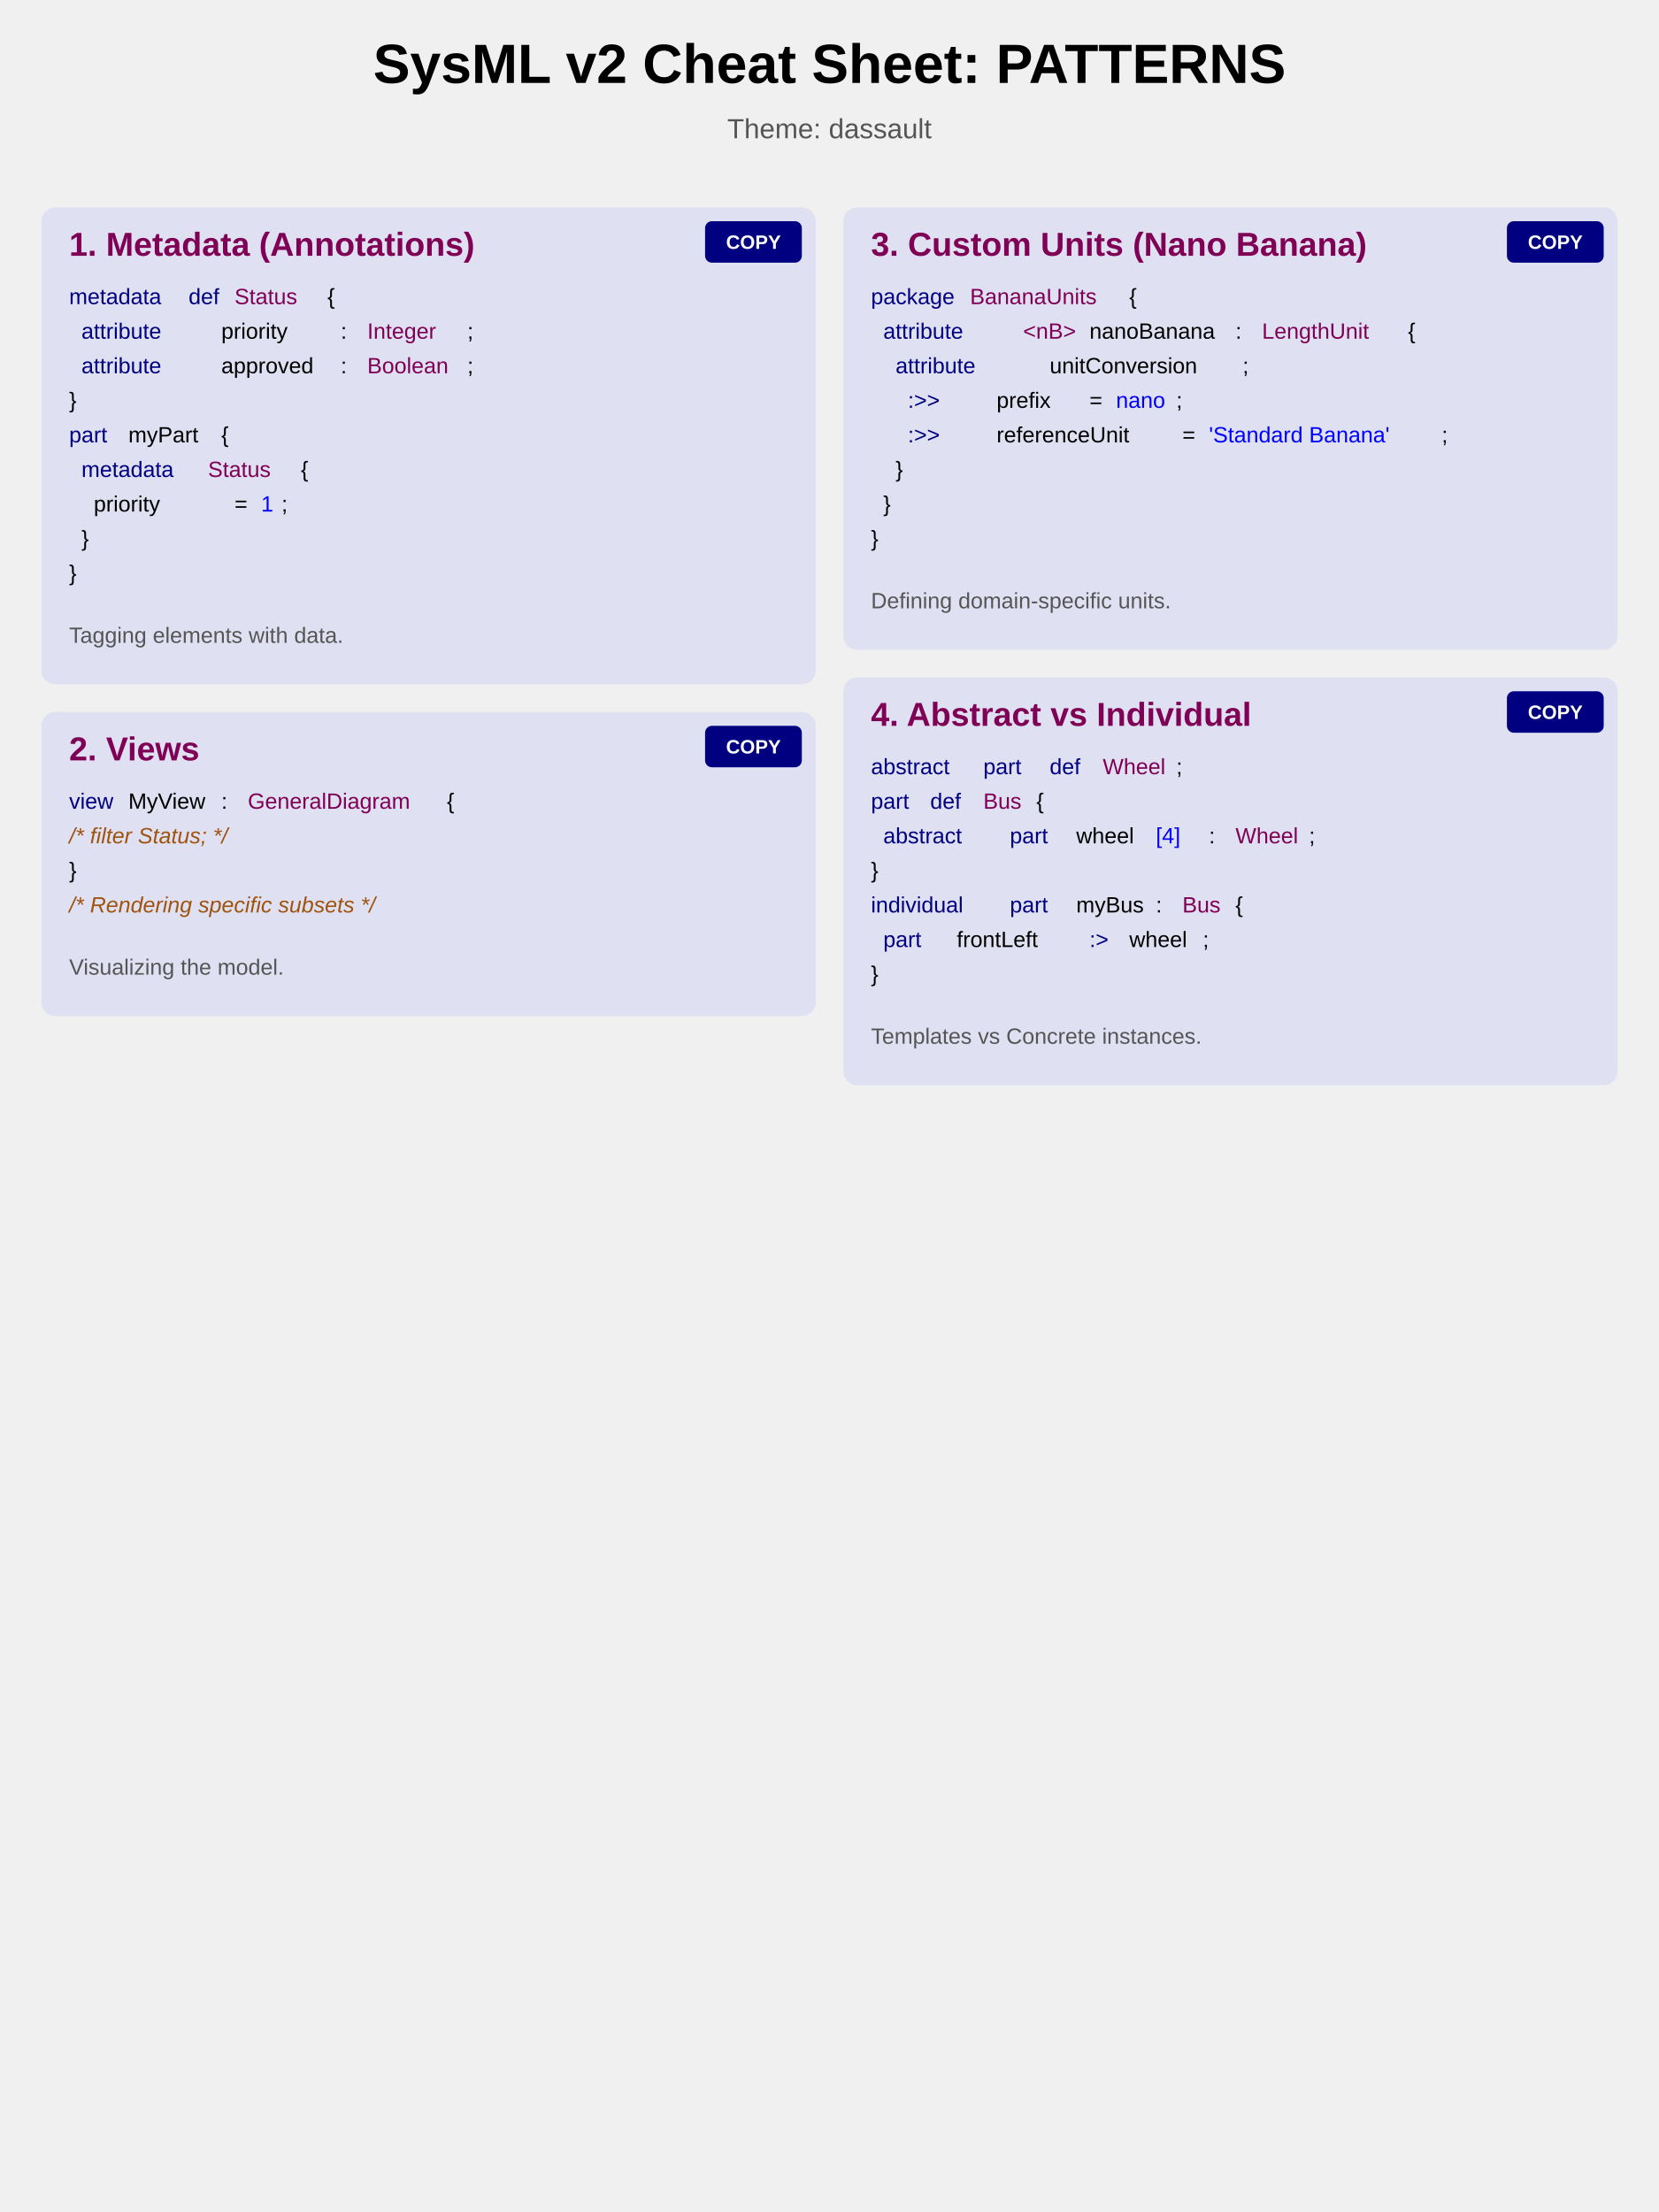
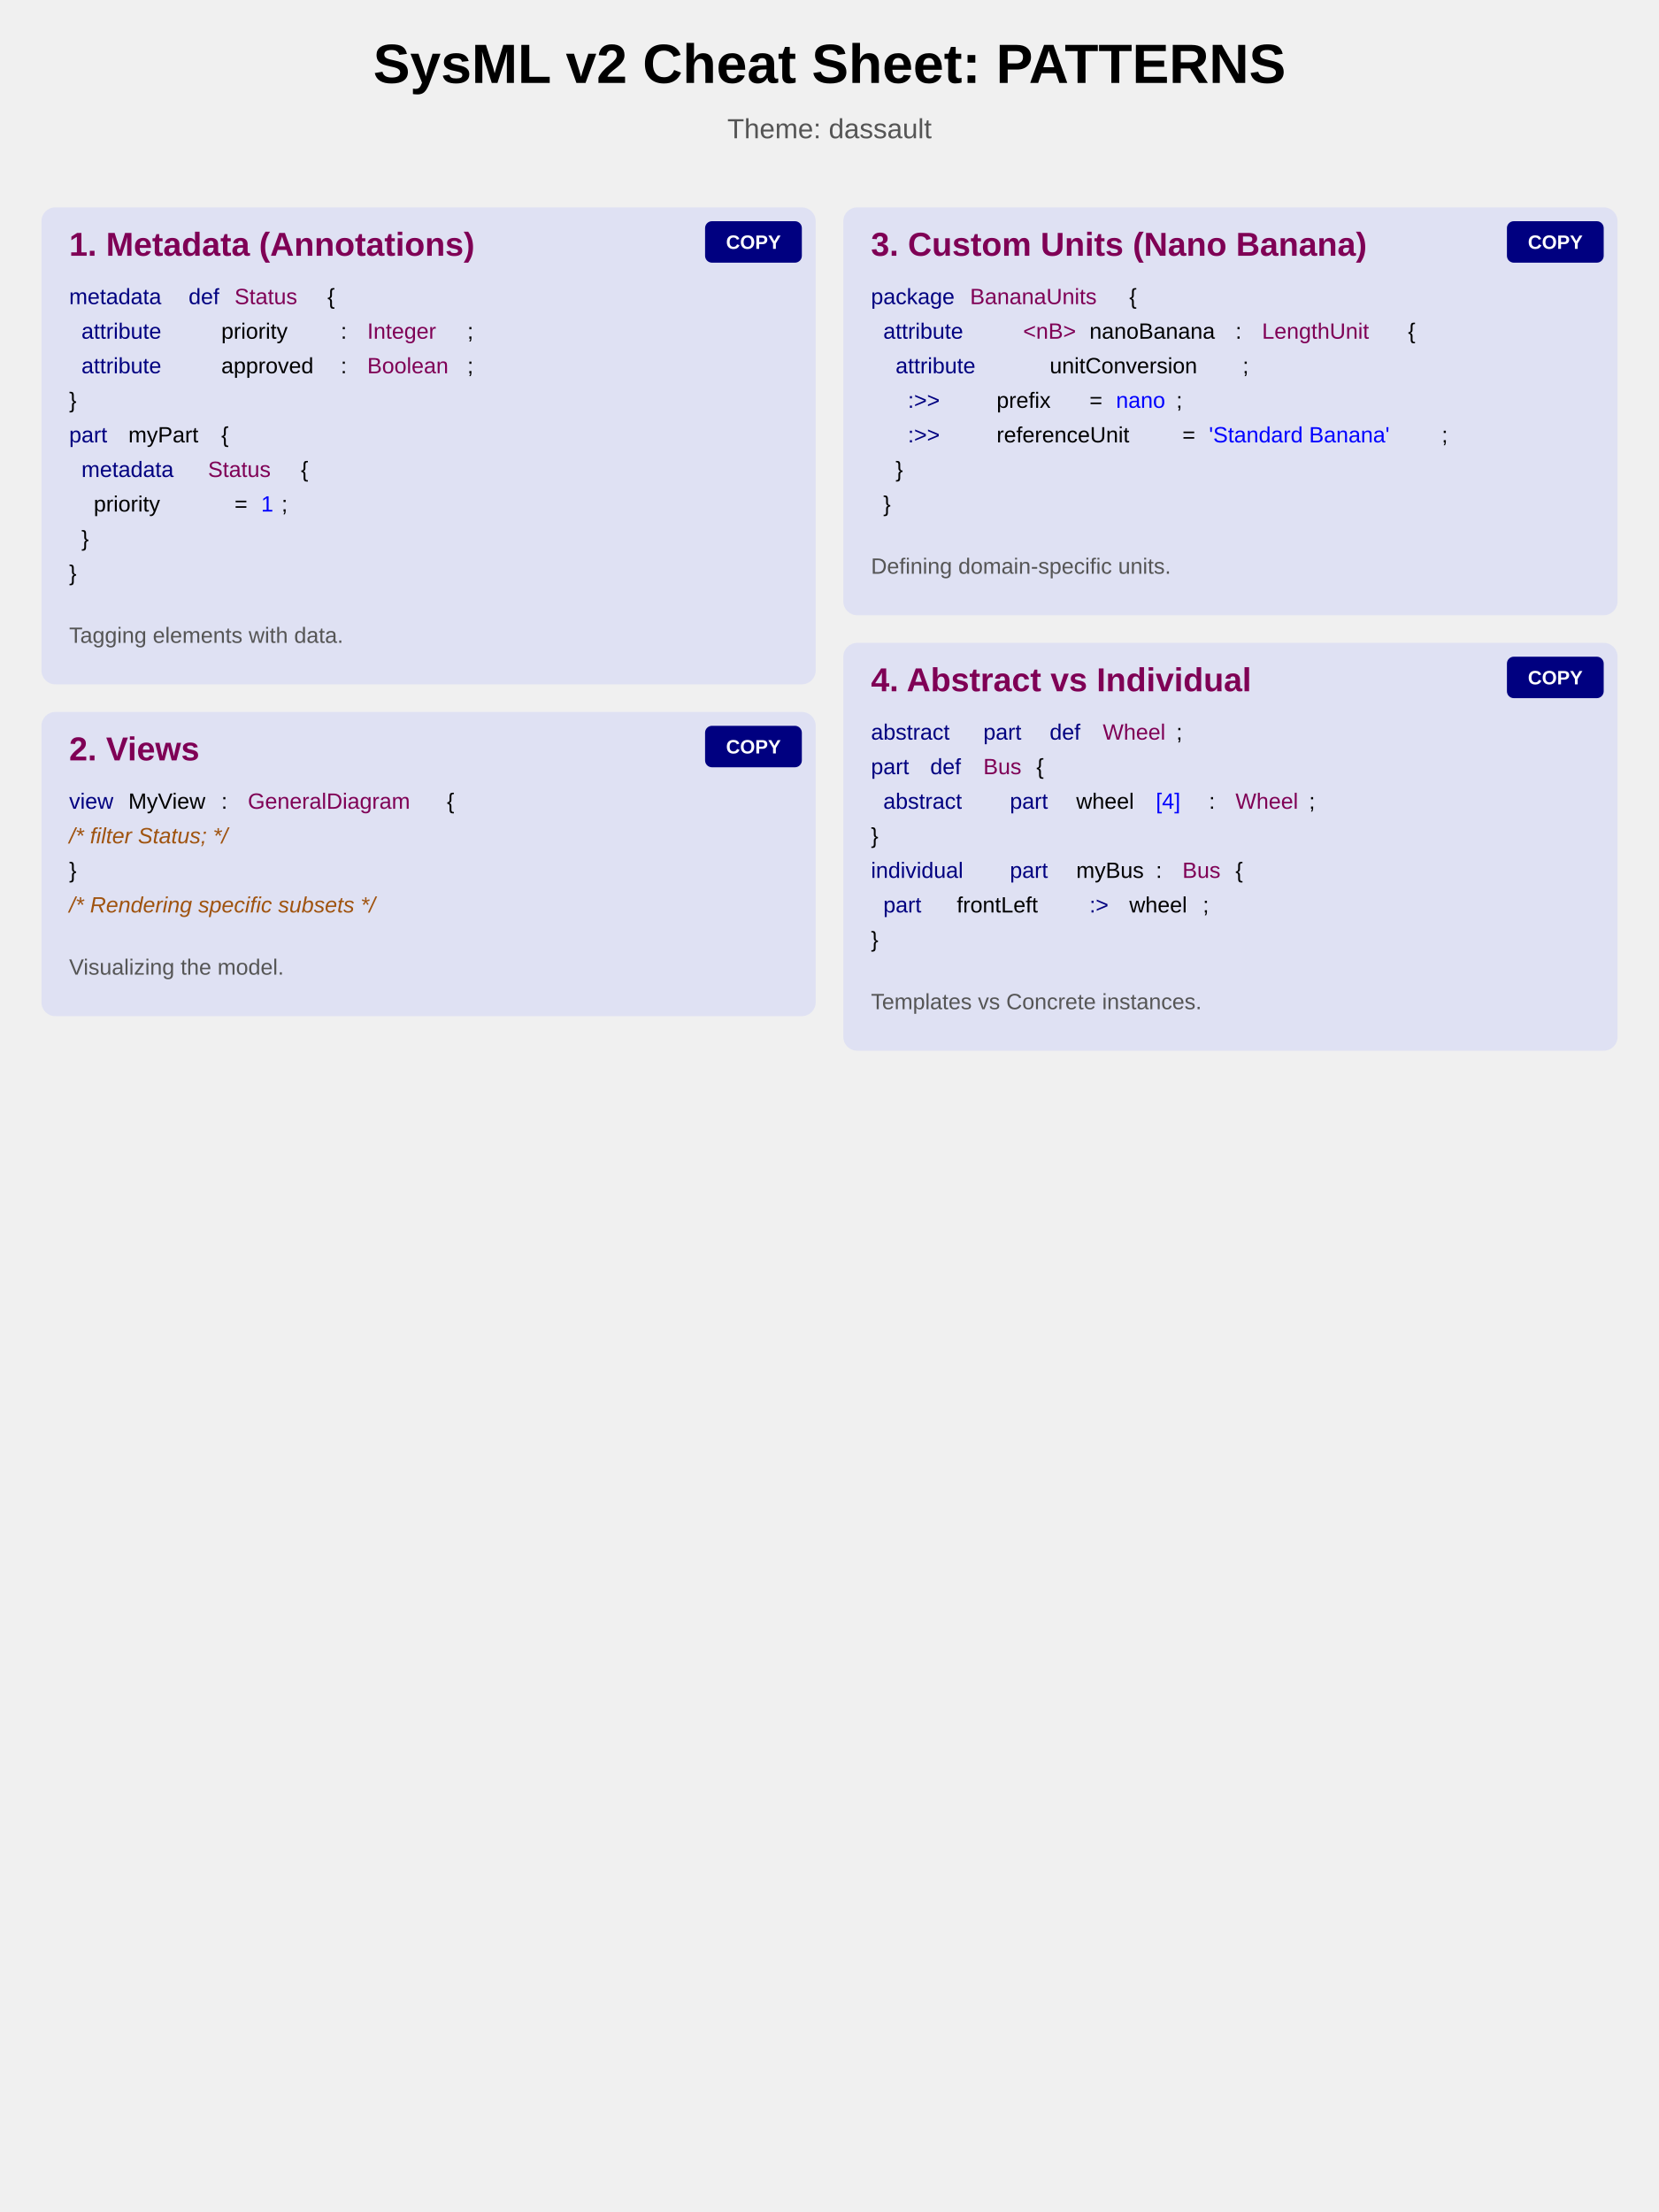
<svg xmlns="http://www.w3.org/2000/svg" width="1200" height="1600" viewBox="0 0 1200 1600" style="font-family: 'Arial', sans-serif; background-color: #FFFFFF;">
  <text x="600.0" y="60" font-size="40" fill="#000000" font-weight="bold" text-anchor="middle" font-family="'Arial', sans-serif">SysML v2 Cheat Sheet: PATTERNS</text>
  <text x="600.0" y="100" font-size="20" fill="#555555" font-weight="normal" text-anchor="middle">Theme: dassault</text>
  <rect x="30" y="150" width="560.0" height="345" fill="#DFE1F3" rx="10" ry="10" />
  <text x="50" y="185" font-size="24" fill="#7F0055" font-weight="bold" text-anchor="start" font-family="'Arial', sans-serif">1. Metadata (Annotations)</text>
-   <text id="code_9ed0872aa6564d72b4fb3a9eec968fa6" style="display:none;">cGFja2FnZSBQYXR0ZXJuc18xTWV0YWRhdGFBbm5vdGF0aW9ucyB7CiAgICBwcml2YXRlIGltcG9ydCBTY2FsYXJWYWx1ZXM6Oio7CiAgICBwcml2YXRlIGltcG9ydCBTeXNNTDo6KjsKICAgIC8vIFdyYXBwZWQgU25pcHBldCAoU3RydWN0dXJlIENvbnRleHQpCiAgICBtZXRhZGF0YSBkZWYgU3RhdHVzIHsKICAgICAgYXR0cmlidXRlIHByaW9yaXR5IDogSW50ZWdlcjsKICAgICAgYXR0cmlidXRlIGFwcHJvdmVkIDogQm9vbGVhbjsKICAgIH0KICAgIHBhcnQgbXlQYXJ0IHsKICAgICAgbWV0YWRhdGEgU3RhdHVzIHsKICAgICAgICBwcmlvcml0eSA9IDE7CiAgICAgIH0KICAgIH0KfQ==</text>
+   <text id="code_c54a9b6876604a07a458e725dc5a0d50" style="display:none;">cGFja2FnZSBQYXR0ZXJuc18xTWV0YWRhdGFBbm5vdGF0aW9ucyB7CiAgICBwcml2YXRlIGltcG9ydCBTY2FsYXJWYWx1ZXM6Oio7CiAgICBwcml2YXRlIGltcG9ydCBTeXNNTDo6KjsKICAgIC8vIFdyYXBwZWQgU25pcHBldCAoU3RydWN0dXJlIENvbnRleHQpCiAgICBtZXRhZGF0YSAgIGRlZiAgU3RhdHVzICB7CiAgICAgIGF0dHJpYnV0ZSAgcHJpb3JpdHkgIDogIEludGVnZXIgOwogICAgICBhdHRyaWJ1dGUgIGFwcHJvdmVkICA6ICBCb29sZWFuIDsKICAgIH0KICAgIHBhcnQgIG15UGFydCAgewogICAgICBtZXRhZGF0YSAgU3RhdHVzICB7CiAgICAgICAgcHJpb3JpdHkgID0gIDEgOwogICAgICB9CiAgICB9Cn0=</text>
  <g style="cursor: pointer;">
    <rect x="510.0" y="160" width="70" height="30" fill="#000080" rx="5" ry="5" />
    <text x="545.0" y="180" font-size="14" fill="#FFFFFF" font-weight="bold" text-anchor="middle">COPY</text>
  </g>
  <text x="50" y="220" font-size="16" fill="#000080" font-weight="normal" text-anchor="start" font-family="'Arial', sans-serif" font-style="normal" xml:space="preserve">metadata</text>
  <text x="126.8" y="220" font-size="16" fill="#000000" font-weight="normal" text-anchor="start" font-family="'Arial', sans-serif" font-style="normal" xml:space="preserve"> </text>
  <text x="136.4" y="220" font-size="16" fill="#000080" font-weight="normal" text-anchor="start" font-family="'Arial', sans-serif" font-style="normal" xml:space="preserve">def</text>
  <text x="165.2" y="220" font-size="16" fill="#7F0055" font-weight="normal" text-anchor="start" font-family="'Arial', sans-serif" font-style="normal" xml:space="preserve"> Status</text>
  <text x="232.4" y="220" font-size="16" fill="#000000" font-weight="normal" text-anchor="start" font-family="'Arial', sans-serif" font-style="normal" xml:space="preserve"> {</text>
  <text x="50" y="245" font-size="16" fill="#000080" font-weight="normal" text-anchor="start" font-family="'Arial', sans-serif" font-style="normal" xml:space="preserve">  attribute</text>
  <text x="155.6" y="245" font-size="16" fill="#000000" font-weight="normal" text-anchor="start" font-family="'Arial', sans-serif" font-style="normal" xml:space="preserve"> priority</text>
  <text x="242.0" y="245" font-size="16" fill="#000000" font-weight="normal" text-anchor="start" font-family="'Arial', sans-serif" font-style="normal" xml:space="preserve"> :</text>
  <text x="261.2" y="245" font-size="16" fill="#7F0055" font-weight="normal" text-anchor="start" font-family="'Arial', sans-serif" font-style="normal" xml:space="preserve"> Integer</text>
  <text x="338.0" y="245" font-size="16" fill="#000000" font-weight="normal" text-anchor="start" font-family="'Arial', sans-serif" font-style="normal" xml:space="preserve">;</text>
  <text x="50" y="270" font-size="16" fill="#000080" font-weight="normal" text-anchor="start" font-family="'Arial', sans-serif" font-style="normal" xml:space="preserve">  attribute</text>
  <text x="155.6" y="270" font-size="16" fill="#000000" font-weight="normal" text-anchor="start" font-family="'Arial', sans-serif" font-style="normal" xml:space="preserve"> approved</text>
  <text x="242.0" y="270" font-size="16" fill="#000000" font-weight="normal" text-anchor="start" font-family="'Arial', sans-serif" font-style="normal" xml:space="preserve"> :</text>
  <text x="261.2" y="270" font-size="16" fill="#7F0055" font-weight="normal" text-anchor="start" font-family="'Arial', sans-serif" font-style="normal" xml:space="preserve"> Boolean</text>
  <text x="338.0" y="270" font-size="16" fill="#000000" font-weight="normal" text-anchor="start" font-family="'Arial', sans-serif" font-style="normal" xml:space="preserve">;</text>
  <text x="50" y="295" font-size="16" fill="#000000" font-weight="normal" text-anchor="start" font-family="'Arial', sans-serif" font-style="normal" xml:space="preserve">}</text>
  <text x="50" y="320" font-size="16" fill="#000080" font-weight="normal" text-anchor="start" font-family="'Arial', sans-serif" font-style="normal" xml:space="preserve">part</text>
  <text x="88.4" y="320" font-size="16" fill="#000000" font-weight="normal" text-anchor="start" font-family="'Arial', sans-serif" font-style="normal" xml:space="preserve"> myPart</text>
  <text x="155.6" y="320" font-size="16" fill="#000000" font-weight="normal" text-anchor="start" font-family="'Arial', sans-serif" font-style="normal" xml:space="preserve"> {</text>
  <text x="50" y="345" font-size="16" fill="#000080" font-weight="normal" text-anchor="start" font-family="'Arial', sans-serif" font-style="normal" xml:space="preserve">  metadata</text>
  <text x="146.0" y="345" font-size="16" fill="#7F0055" font-weight="normal" text-anchor="start" font-family="'Arial', sans-serif" font-style="normal" xml:space="preserve"> Status</text>
  <text x="213.2" y="345" font-size="16" fill="#000000" font-weight="normal" text-anchor="start" font-family="'Arial', sans-serif" font-style="normal" xml:space="preserve"> {</text>
  <text x="50" y="370" font-size="16" fill="#000000" font-weight="normal" text-anchor="start" font-family="'Arial', sans-serif" font-style="normal" xml:space="preserve">    priority</text>
  <text x="165.2" y="370" font-size="16" fill="#000000" font-weight="normal" text-anchor="start" font-family="'Arial', sans-serif" font-style="normal" xml:space="preserve"> =</text>
  <text x="184.4" y="370" font-size="16" fill="#0000FF" font-weight="normal" text-anchor="start" font-family="'Arial', sans-serif" font-style="normal" xml:space="preserve"> 1</text>
  <text x="203.6" y="370" font-size="16" fill="#000000" font-weight="normal" text-anchor="start" font-family="'Arial', sans-serif" font-style="normal" xml:space="preserve">;</text>
  <text x="50" y="395" font-size="16" fill="#000000" font-weight="normal" text-anchor="start" font-family="'Arial', sans-serif" font-style="normal" xml:space="preserve">  }</text>
  <text x="50" y="420" font-size="16" fill="#000000" font-weight="normal" text-anchor="start" font-family="'Arial', sans-serif" font-style="normal" xml:space="preserve">}</text>
  <text x="50" y="465" font-size="16" fill="#555555" font-weight="italic" text-anchor="start">Tagging elements with data.</text>
  <rect x="30" y="515" width="560.0" height="220" fill="#DFE1F3" rx="10" ry="10" />
  <text x="50" y="550" font-size="24" fill="#7F0055" font-weight="bold" text-anchor="start" font-family="'Arial', sans-serif">2. Views</text>
-   <text id="code_9f8b1ff11b86480ebc21b8876822c150" style="display:none;">cGFja2FnZSBQYXR0ZXJuc18yVmlld3MgewogICAgcHJpdmF0ZSBpbXBvcnQgU2NhbGFyVmFsdWVzOjoqOwogICAgcHJpdmF0ZSBpbXBvcnQgU3lzTUw6Oio7CiAgICAvLyBXcmFwcGVkIFNuaXBwZXQgKFN0cnVjdHVyZSBDb250ZXh0KQogICAgdmlldyBNeVZpZXcgOiBHZW5lcmFsRGlhZ3JhbSB7CiAgICAvKiBmaWx0ZXIgU3RhdHVzOyAqLwogICAgfQogICAgLyogUmVuZGVyaW5nIHNwZWNpZmljIHN1YnNldHMgKi8KfQ==</text>
+   <text id="code_686600e0496d411fbf57d7ec93833489" style="display:none;">cGFja2FnZSBQYXR0ZXJuc18yVmlld3MgewogICAgcHJpdmF0ZSBpbXBvcnQgU2NhbGFyVmFsdWVzOjoqOwogICAgcHJpdmF0ZSBpbXBvcnQgU3lzTUw6Oio7CiAgICBwYXJ0IGRlZiBHZW5lcmFsRGlhZ3JhbTsKICAgIC8vIFdyYXBwZWQgU25pcHBldCAoU3RydWN0dXJlIENvbnRleHQpCiAgICB2aWV3ICBNeVZpZXcgIDogIEdlbmVyYWxEaWFncmFtICB7CiAgICAvKiBmaWx0ZXIgU3RhdHVzOyAqLwogICAgfQogICAgLyogUmVuZGVyaW5nIHNwZWNpZmljIHN1YnNldHMgKi8KfQ==</text>
  <g style="cursor: pointer;">
    <rect x="510.0" y="525" width="70" height="30" fill="#000080" rx="5" ry="5" />
    <text x="545.0" y="545" font-size="14" fill="#FFFFFF" font-weight="bold" text-anchor="middle">COPY</text>
  </g>
  <text x="50" y="585" font-size="16" fill="#000080" font-weight="normal" text-anchor="start" font-family="'Arial', sans-serif" font-style="normal" xml:space="preserve">view</text>
  <text x="88.4" y="585" font-size="16" fill="#000000" font-weight="normal" text-anchor="start" font-family="'Arial', sans-serif" font-style="normal" xml:space="preserve"> MyView</text>
  <text x="155.6" y="585" font-size="16" fill="#000000" font-weight="normal" text-anchor="start" font-family="'Arial', sans-serif" font-style="normal" xml:space="preserve"> :</text>
  <text x="174.8" y="585" font-size="16" fill="#7F0055" font-weight="normal" text-anchor="start" font-family="'Arial', sans-serif" font-style="normal" xml:space="preserve"> GeneralDiagram</text>
  <text x="318.8" y="585" font-size="16" fill="#000000" font-weight="normal" text-anchor="start" font-family="'Arial', sans-serif" font-style="normal" xml:space="preserve"> {</text>
  <text x="50" y="610" font-size="16" fill="#9F530F" font-weight="normal" text-anchor="start" font-family="'Arial', sans-serif" font-style="italic" xml:space="preserve">/* filter Status; */</text>
  <text x="50" y="635" font-size="16" fill="#000000" font-weight="normal" text-anchor="start" font-family="'Arial', sans-serif" font-style="normal" xml:space="preserve">}</text>
  <text x="50" y="660" font-size="16" fill="#9F530F" font-weight="normal" text-anchor="start" font-family="'Arial', sans-serif" font-style="italic" xml:space="preserve">/* Rendering specific subsets */</text>
  <text x="50" y="705" font-size="16" fill="#555555" font-weight="italic" text-anchor="start">Visualizing the model.</text>
-   <rect x="610.0" y="150" width="560.0" height="320" fill="#DFE1F3" rx="10" ry="10" />
+   <rect x="610.0" y="150" width="560.0" height="295" fill="#DFE1F3" rx="10" ry="10" />
  <text x="630.0" y="185" font-size="24" fill="#7F0055" font-weight="bold" text-anchor="start" font-family="'Arial', sans-serif">3. Custom Units (Nano Banana)</text>
-   <text id="code_9f66661adbdc4750b4ae4f410788a293" style="display:none;">cGFja2FnZSBCYW5hbmFVbml0cyB7CiAgYXR0cmlidXRlIDxuQj4gbmFub0JhbmFuYSA6IExlbmd0aFVuaXQgewogICAgYXR0cmlidXRlIHVuaXRDb252ZXJzaW9uOwogICAgICA6Pj4gcHJlZml4ID0gbmFubzsKICAgICAgOj4+IHJlZmVyZW5jZVVuaXQgPSAnU3RhbmRhcmQgQmFuYW5hJzsKICAgIH0KICB9Cn0=</text>
+   <text id="code_2d2099c5b26c42fa8c6ab69ba3c53f19" style="display:none;">cGFja2FnZSBCYW5hbmFVbml0cyB7CiAgICBwcml2YXRlIGltcG9ydCBTY2FsYXJWYWx1ZXM6Oio7CiAgICBwcml2YXRlIGltcG9ydCBTeXNNTDo6KjsKICAgIGF0dHJpYnV0ZSBkZWYgTGVuZ3RoVW5pdCB7CiAgICAgICAgYXR0cmlidXRlIHByZWZpeDsKICAgICAgICBhdHRyaWJ1dGUgcmVmZXJlbmNlVW5pdDsKICAgIH0KICAgIGF0dHJpYnV0ZSBuYW5vOwogICAgYXR0cmlidXRlIDxuQj4gbmFub0JhbmFuYSA6IExlbmd0aFVuaXQgewogICAgICAgIGF0dHJpYnV0ZSB1bml0Q29udmVyc2lvbjsKICAgICAgICA6Pj4gcHJlZml4ID0gbmFubzsKICAgICAgICA6Pj4gcmVmZXJlbmNlVW5pdCA9ICJTdGFuZGFyZCBCYW5hbmEiOwogICAgfQp9</text>
  <g style="cursor: pointer;">
    <rect x="1090.0" y="160" width="70" height="30" fill="#000080" rx="5" ry="5" />
    <text x="1125.0" y="180" font-size="14" fill="#FFFFFF" font-weight="bold" text-anchor="middle">COPY</text>
  </g>
  <text x="630.0" y="220" font-size="16" fill="#000080" font-weight="normal" text-anchor="start" font-family="'Arial', sans-serif" font-style="normal" xml:space="preserve">package</text>
  <text x="697.2" y="220" font-size="16" fill="#7F0055" font-weight="normal" text-anchor="start" font-family="'Arial', sans-serif" font-style="normal" xml:space="preserve"> BananaUnits</text>
  <text x="812.4" y="220" font-size="16" fill="#000000" font-weight="normal" text-anchor="start" font-family="'Arial', sans-serif" font-style="normal" xml:space="preserve"> {</text>
  <text x="630.0" y="245" font-size="16" fill="#000080" font-weight="normal" text-anchor="start" font-family="'Arial', sans-serif" font-style="normal" xml:space="preserve">  attribute</text>
  <text x="735.6" y="245" font-size="16" fill="#7F0055" font-weight="normal" text-anchor="start" font-family="'Arial', sans-serif" font-style="normal" xml:space="preserve"> &lt;nB&gt;</text>
  <text x="783.6" y="245" font-size="16" fill="#000000" font-weight="normal" text-anchor="start" font-family="'Arial', sans-serif" font-style="normal" xml:space="preserve"> nanoBanana</text>
  <text x="889.2" y="245" font-size="16" fill="#000000" font-weight="normal" text-anchor="start" font-family="'Arial', sans-serif" font-style="normal" xml:space="preserve"> :</text>
  <text x="908.4" y="245" font-size="16" fill="#7F0055" font-weight="normal" text-anchor="start" font-family="'Arial', sans-serif" font-style="normal" xml:space="preserve"> LengthUnit</text>
  <text x="1014" y="245" font-size="16" fill="#000000" font-weight="normal" text-anchor="start" font-family="'Arial', sans-serif" font-style="normal" xml:space="preserve"> {</text>
  <text x="630.0" y="270" font-size="16" fill="#000080" font-weight="normal" text-anchor="start" font-family="'Arial', sans-serif" font-style="normal" xml:space="preserve">    attribute</text>
  <text x="754.8" y="270" font-size="16" fill="#000000" font-weight="normal" text-anchor="start" font-family="'Arial', sans-serif" font-style="normal" xml:space="preserve"> unitConversion</text>
  <text x="898.8" y="270" font-size="16" fill="#000000" font-weight="normal" text-anchor="start" font-family="'Arial', sans-serif" font-style="normal" xml:space="preserve">;</text>
  <text x="630.0" y="295" font-size="16" fill="#000080" font-weight="normal" text-anchor="start" font-family="'Arial', sans-serif" font-style="normal" xml:space="preserve">      :&gt;&gt;</text>
  <text x="716.4" y="295" font-size="16" fill="#000000" font-weight="normal" text-anchor="start" font-family="'Arial', sans-serif" font-style="normal" xml:space="preserve"> prefix</text>
  <text x="783.6" y="295" font-size="16" fill="#000000" font-weight="normal" text-anchor="start" font-family="'Arial', sans-serif" font-style="normal" xml:space="preserve"> =</text>
  <text x="802.8" y="295" font-size="16" fill="#0000FF" font-weight="normal" text-anchor="start" font-family="'Arial', sans-serif" font-style="normal" xml:space="preserve"> nano</text>
  <text x="850.8" y="295" font-size="16" fill="#000000" font-weight="normal" text-anchor="start" font-family="'Arial', sans-serif" font-style="normal" xml:space="preserve">;</text>
  <text x="630.0" y="320" font-size="16" fill="#000080" font-weight="normal" text-anchor="start" font-family="'Arial', sans-serif" font-style="normal" xml:space="preserve">      :&gt;&gt;</text>
  <text x="716.4" y="320" font-size="16" fill="#000000" font-weight="normal" text-anchor="start" font-family="'Arial', sans-serif" font-style="normal" xml:space="preserve"> referenceUnit</text>
  <text x="850.8" y="320" font-size="16" fill="#000000" font-weight="normal" text-anchor="start" font-family="'Arial', sans-serif" font-style="normal" xml:space="preserve"> =</text>
  <text x="870.0" y="320" font-size="16" fill="#0000FF" font-weight="normal" text-anchor="start" font-family="'Arial', sans-serif" font-style="normal" xml:space="preserve"> 'Standard Banana'</text>
  <text x="1042.8" y="320" font-size="16" fill="#000000" font-weight="normal" text-anchor="start" font-family="'Arial', sans-serif" font-style="normal" xml:space="preserve">;</text>
  <text x="630.0" y="345" font-size="16" fill="#000000" font-weight="normal" text-anchor="start" font-family="'Arial', sans-serif" font-style="normal" xml:space="preserve">    }</text>
  <text x="630.0" y="370" font-size="16" fill="#000000" font-weight="normal" text-anchor="start" font-family="'Arial', sans-serif" font-style="normal" xml:space="preserve">  }</text>
-   <text x="630.0" y="395" font-size="16" fill="#000000" font-weight="normal" text-anchor="start" font-family="'Arial', sans-serif" font-style="normal" xml:space="preserve">}</text>
-   <text x="630.0" y="440" font-size="16" fill="#555555" font-weight="italic" text-anchor="start">Defining domain-specific units.</text>
-   <rect x="610.0" y="490" width="560.0" height="295" fill="#DFE1F3" rx="10" ry="10" />
-   <text x="630.0" y="525" font-size="24" fill="#7F0055" font-weight="bold" text-anchor="start" font-family="'Arial', sans-serif">4. Abstract vs Individual</text>
-   <text id="code_a30cca62c31b498c820f2b17ea7cad4b" style="display:none;">cGFja2FnZSBQYXR0ZXJuc180QWJzdHJhY3R2c0luZGl2aWR1YWwgewogICAgcHJpdmF0ZSBpbXBvcnQgU2NhbGFyVmFsdWVzOjoqOwogICAgcHJpdmF0ZSBpbXBvcnQgU3lzTUw6Oio7CiAgICAvLyBXcmFwcGVkIFNuaXBwZXQgKFN0cnVjdHVyZSBDb250ZXh0KQogICAgYWJzdHJhY3QgcGFydCBkZWYgV2hlZWw7CiAgICBwYXJ0IGRlZiBCdXMgewogICAgICBhYnN0cmFjdCBwYXJ0IHdoZWVsIFs0XSA6IFdoZWVsOwogICAgfQogICAgaW5kaXZpZHVhbCBwYXJ0IG15QnVzIDogQnVzIHsKICAgICAgcGFydCBmcm9udExlZnQgOj4gd2hlZWw7CiAgICB9Cn0=</text>
+   <text x="630.0" y="415" font-size="16" fill="#555555" font-weight="italic" text-anchor="start">Defining domain-specific units.</text>
+   <rect x="610.0" y="465" width="560.0" height="295" fill="#DFE1F3" rx="10" ry="10" />
+   <text x="630.0" y="500" font-size="24" fill="#7F0055" font-weight="bold" text-anchor="start" font-family="'Arial', sans-serif">4. Abstract vs Individual</text>
+   <text id="code_bba6fa6229d14540ac114da3f5e26282" style="display:none;">cGFja2FnZSBQYXR0ZXJuc180QWJzdHJhY3R2c0luZGl2aWR1YWwgewogICAgcHJpdmF0ZSBpbXBvcnQgU2NhbGFyVmFsdWVzOjoqOwogICAgcHJpdmF0ZSBpbXBvcnQgU3lzTUw6Oio7CiAgICAvLyBXcmFwcGVkIFNuaXBwZXQgKFN0cnVjdHVyZSBDb250ZXh0KQogICAgYWJzdHJhY3QgIHBhcnQgIGRlZiAgV2hlZWwgOwogICAgcGFydCAgZGVmICBCdXMgIHsKICAgICAgYWJzdHJhY3QgIHBhcnQgIHdoZWVsICBbNF0gIDogIFdoZWVsIDsKICAgIH0KICAgIGluZGl2aWR1YWwgIHBhcnQgIG15QnVzICA6ICBCdXMgIHsKICAgICAgcGFydCAgZnJvbnRMZWZ0ICA6PiAgd2hlZWwgOwogICAgfQp9</text>
  <g style="cursor: pointer;">
-     <rect x="1090.0" y="500" width="70" height="30" fill="#000080" rx="5" ry="5" />
-     <text x="1125.0" y="520" font-size="14" fill="#FFFFFF" font-weight="bold" text-anchor="middle">COPY</text>
+     <rect x="1090.0" y="475" width="70" height="30" fill="#000080" rx="5" ry="5" />
+     <text x="1125.0" y="495" font-size="14" fill="#FFFFFF" font-weight="bold" text-anchor="middle">COPY</text>
  </g>
-   <text x="630.0" y="560" font-size="16" fill="#000080" font-weight="normal" text-anchor="start" font-family="'Arial', sans-serif" font-style="normal" xml:space="preserve">abstract</text>
-   <text x="706.8" y="560" font-size="16" fill="#000080" font-weight="normal" text-anchor="start" font-family="'Arial', sans-serif" font-style="normal" xml:space="preserve"> part</text>
-   <text x="754.8" y="560" font-size="16" fill="#000080" font-weight="normal" text-anchor="start" font-family="'Arial', sans-serif" font-style="normal" xml:space="preserve"> def</text>
-   <text x="793.2" y="560" font-size="16" fill="#7F0055" font-weight="normal" text-anchor="start" font-family="'Arial', sans-serif" font-style="normal" xml:space="preserve"> Wheel</text>
-   <text x="850.8" y="560" font-size="16" fill="#000000" font-weight="normal" text-anchor="start" font-family="'Arial', sans-serif" font-style="normal" xml:space="preserve">;</text>
-   <text x="630.0" y="585" font-size="16" fill="#000080" font-weight="normal" text-anchor="start" font-family="'Arial', sans-serif" font-style="normal" xml:space="preserve">part</text>
-   <text x="668.4" y="585" font-size="16" fill="#000080" font-weight="normal" text-anchor="start" font-family="'Arial', sans-serif" font-style="normal" xml:space="preserve"> def</text>
-   <text x="706.8" y="585" font-size="16" fill="#7F0055" font-weight="normal" text-anchor="start" font-family="'Arial', sans-serif" font-style="normal" xml:space="preserve"> Bus</text>
-   <text x="745.2" y="585" font-size="16" fill="#000000" font-weight="normal" text-anchor="start" font-family="'Arial', sans-serif" font-style="normal" xml:space="preserve"> {</text>
-   <text x="630.0" y="610" font-size="16" fill="#000080" font-weight="normal" text-anchor="start" font-family="'Arial', sans-serif" font-style="normal" xml:space="preserve">  abstract</text>
-   <text x="726.0" y="610" font-size="16" fill="#000080" font-weight="normal" text-anchor="start" font-family="'Arial', sans-serif" font-style="normal" xml:space="preserve"> part</text>
-   <text x="774.0" y="610" font-size="16" fill="#000000" font-weight="normal" text-anchor="start" font-family="'Arial', sans-serif" font-style="normal" xml:space="preserve"> wheel</text>
-   <text x="831.6" y="610" font-size="16" fill="#0000FF" font-weight="normal" text-anchor="start" font-family="'Arial', sans-serif" font-style="normal" xml:space="preserve"> [4]</text>
-   <text x="870.0" y="610" font-size="16" fill="#000000" font-weight="normal" text-anchor="start" font-family="'Arial', sans-serif" font-style="normal" xml:space="preserve"> :</text>
-   <text x="889.2" y="610" font-size="16" fill="#7F0055" font-weight="normal" text-anchor="start" font-family="'Arial', sans-serif" font-style="normal" xml:space="preserve"> Wheel</text>
-   <text x="946.8" y="610" font-size="16" fill="#000000" font-weight="normal" text-anchor="start" font-family="'Arial', sans-serif" font-style="normal" xml:space="preserve">;</text>
-   <text x="630.0" y="635" font-size="16" fill="#000000" font-weight="normal" text-anchor="start" font-family="'Arial', sans-serif" font-style="normal" xml:space="preserve">}</text>
-   <text x="630.0" y="660" font-size="16" fill="#000080" font-weight="normal" text-anchor="start" font-family="'Arial', sans-serif" font-style="normal" xml:space="preserve">individual</text>
-   <text x="726.0" y="660" font-size="16" fill="#000080" font-weight="normal" text-anchor="start" font-family="'Arial', sans-serif" font-style="normal" xml:space="preserve"> part</text>
-   <text x="774.0" y="660" font-size="16" fill="#000000" font-weight="normal" text-anchor="start" font-family="'Arial', sans-serif" font-style="normal" xml:space="preserve"> myBus</text>
-   <text x="831.6" y="660" font-size="16" fill="#000000" font-weight="normal" text-anchor="start" font-family="'Arial', sans-serif" font-style="normal" xml:space="preserve"> :</text>
-   <text x="850.8" y="660" font-size="16" fill="#7F0055" font-weight="normal" text-anchor="start" font-family="'Arial', sans-serif" font-style="normal" xml:space="preserve"> Bus</text>
-   <text x="889.2" y="660" font-size="16" fill="#000000" font-weight="normal" text-anchor="start" font-family="'Arial', sans-serif" font-style="normal" xml:space="preserve"> {</text>
-   <text x="630.0" y="685" font-size="16" fill="#000080" font-weight="normal" text-anchor="start" font-family="'Arial', sans-serif" font-style="normal" xml:space="preserve">  part</text>
-   <text x="687.6" y="685" font-size="16" fill="#000000" font-weight="normal" text-anchor="start" font-family="'Arial', sans-serif" font-style="normal" xml:space="preserve"> frontLeft</text>
-   <text x="783.6" y="685" font-size="16" fill="#000080" font-weight="normal" text-anchor="start" font-family="'Arial', sans-serif" font-style="normal" xml:space="preserve"> :&gt;</text>
-   <text x="812.4" y="685" font-size="16" fill="#000000" font-weight="normal" text-anchor="start" font-family="'Arial', sans-serif" font-style="normal" xml:space="preserve"> wheel</text>
-   <text x="870.0" y="685" font-size="16" fill="#000000" font-weight="normal" text-anchor="start" font-family="'Arial', sans-serif" font-style="normal" xml:space="preserve">;</text>
-   <text x="630.0" y="710" font-size="16" fill="#000000" font-weight="normal" text-anchor="start" font-family="'Arial', sans-serif" font-style="normal" xml:space="preserve">}</text>
-   <text x="630.0" y="755" font-size="16" fill="#555555" font-weight="italic" text-anchor="start">Templates vs Concrete instances.</text>
+   <text x="630.0" y="535" font-size="16" fill="#000080" font-weight="normal" text-anchor="start" font-family="'Arial', sans-serif" font-style="normal" xml:space="preserve">abstract</text>
+   <text x="706.8" y="535" font-size="16" fill="#000080" font-weight="normal" text-anchor="start" font-family="'Arial', sans-serif" font-style="normal" xml:space="preserve"> part</text>
+   <text x="754.8" y="535" font-size="16" fill="#000080" font-weight="normal" text-anchor="start" font-family="'Arial', sans-serif" font-style="normal" xml:space="preserve"> def</text>
+   <text x="793.2" y="535" font-size="16" fill="#7F0055" font-weight="normal" text-anchor="start" font-family="'Arial', sans-serif" font-style="normal" xml:space="preserve"> Wheel</text>
+   <text x="850.8" y="535" font-size="16" fill="#000000" font-weight="normal" text-anchor="start" font-family="'Arial', sans-serif" font-style="normal" xml:space="preserve">;</text>
+   <text x="630.0" y="560" font-size="16" fill="#000080" font-weight="normal" text-anchor="start" font-family="'Arial', sans-serif" font-style="normal" xml:space="preserve">part</text>
+   <text x="668.4" y="560" font-size="16" fill="#000080" font-weight="normal" text-anchor="start" font-family="'Arial', sans-serif" font-style="normal" xml:space="preserve"> def</text>
+   <text x="706.8" y="560" font-size="16" fill="#7F0055" font-weight="normal" text-anchor="start" font-family="'Arial', sans-serif" font-style="normal" xml:space="preserve"> Bus</text>
+   <text x="745.2" y="560" font-size="16" fill="#000000" font-weight="normal" text-anchor="start" font-family="'Arial', sans-serif" font-style="normal" xml:space="preserve"> {</text>
+   <text x="630.0" y="585" font-size="16" fill="#000080" font-weight="normal" text-anchor="start" font-family="'Arial', sans-serif" font-style="normal" xml:space="preserve">  abstract</text>
+   <text x="726.0" y="585" font-size="16" fill="#000080" font-weight="normal" text-anchor="start" font-family="'Arial', sans-serif" font-style="normal" xml:space="preserve"> part</text>
+   <text x="774.0" y="585" font-size="16" fill="#000000" font-weight="normal" text-anchor="start" font-family="'Arial', sans-serif" font-style="normal" xml:space="preserve"> wheel</text>
+   <text x="831.6" y="585" font-size="16" fill="#0000FF" font-weight="normal" text-anchor="start" font-family="'Arial', sans-serif" font-style="normal" xml:space="preserve"> [4]</text>
+   <text x="870.0" y="585" font-size="16" fill="#000000" font-weight="normal" text-anchor="start" font-family="'Arial', sans-serif" font-style="normal" xml:space="preserve"> :</text>
+   <text x="889.2" y="585" font-size="16" fill="#7F0055" font-weight="normal" text-anchor="start" font-family="'Arial', sans-serif" font-style="normal" xml:space="preserve"> Wheel</text>
+   <text x="946.8" y="585" font-size="16" fill="#000000" font-weight="normal" text-anchor="start" font-family="'Arial', sans-serif" font-style="normal" xml:space="preserve">;</text>
+   <text x="630.0" y="610" font-size="16" fill="#000000" font-weight="normal" text-anchor="start" font-family="'Arial', sans-serif" font-style="normal" xml:space="preserve">}</text>
+   <text x="630.0" y="635" font-size="16" fill="#000080" font-weight="normal" text-anchor="start" font-family="'Arial', sans-serif" font-style="normal" xml:space="preserve">individual</text>
+   <text x="726.0" y="635" font-size="16" fill="#000080" font-weight="normal" text-anchor="start" font-family="'Arial', sans-serif" font-style="normal" xml:space="preserve"> part</text>
+   <text x="774.0" y="635" font-size="16" fill="#000000" font-weight="normal" text-anchor="start" font-family="'Arial', sans-serif" font-style="normal" xml:space="preserve"> myBus</text>
+   <text x="831.6" y="635" font-size="16" fill="#000000" font-weight="normal" text-anchor="start" font-family="'Arial', sans-serif" font-style="normal" xml:space="preserve"> :</text>
+   <text x="850.8" y="635" font-size="16" fill="#7F0055" font-weight="normal" text-anchor="start" font-family="'Arial', sans-serif" font-style="normal" xml:space="preserve"> Bus</text>
+   <text x="889.2" y="635" font-size="16" fill="#000000" font-weight="normal" text-anchor="start" font-family="'Arial', sans-serif" font-style="normal" xml:space="preserve"> {</text>
+   <text x="630.0" y="660" font-size="16" fill="#000080" font-weight="normal" text-anchor="start" font-family="'Arial', sans-serif" font-style="normal" xml:space="preserve">  part</text>
+   <text x="687.6" y="660" font-size="16" fill="#000000" font-weight="normal" text-anchor="start" font-family="'Arial', sans-serif" font-style="normal" xml:space="preserve"> frontLeft</text>
+   <text x="783.6" y="660" font-size="16" fill="#000080" font-weight="normal" text-anchor="start" font-family="'Arial', sans-serif" font-style="normal" xml:space="preserve"> :&gt;</text>
+   <text x="812.4" y="660" font-size="16" fill="#000000" font-weight="normal" text-anchor="start" font-family="'Arial', sans-serif" font-style="normal" xml:space="preserve"> wheel</text>
+   <text x="870.0" y="660" font-size="16" fill="#000000" font-weight="normal" text-anchor="start" font-family="'Arial', sans-serif" font-style="normal" xml:space="preserve">;</text>
+   <text x="630.0" y="685" font-size="16" fill="#000000" font-weight="normal" text-anchor="start" font-family="'Arial', sans-serif" font-style="normal" xml:space="preserve">}</text>
+   <text x="630.0" y="730" font-size="16" fill="#555555" font-weight="italic" text-anchor="start">Templates vs Concrete instances.</text>
</svg>
